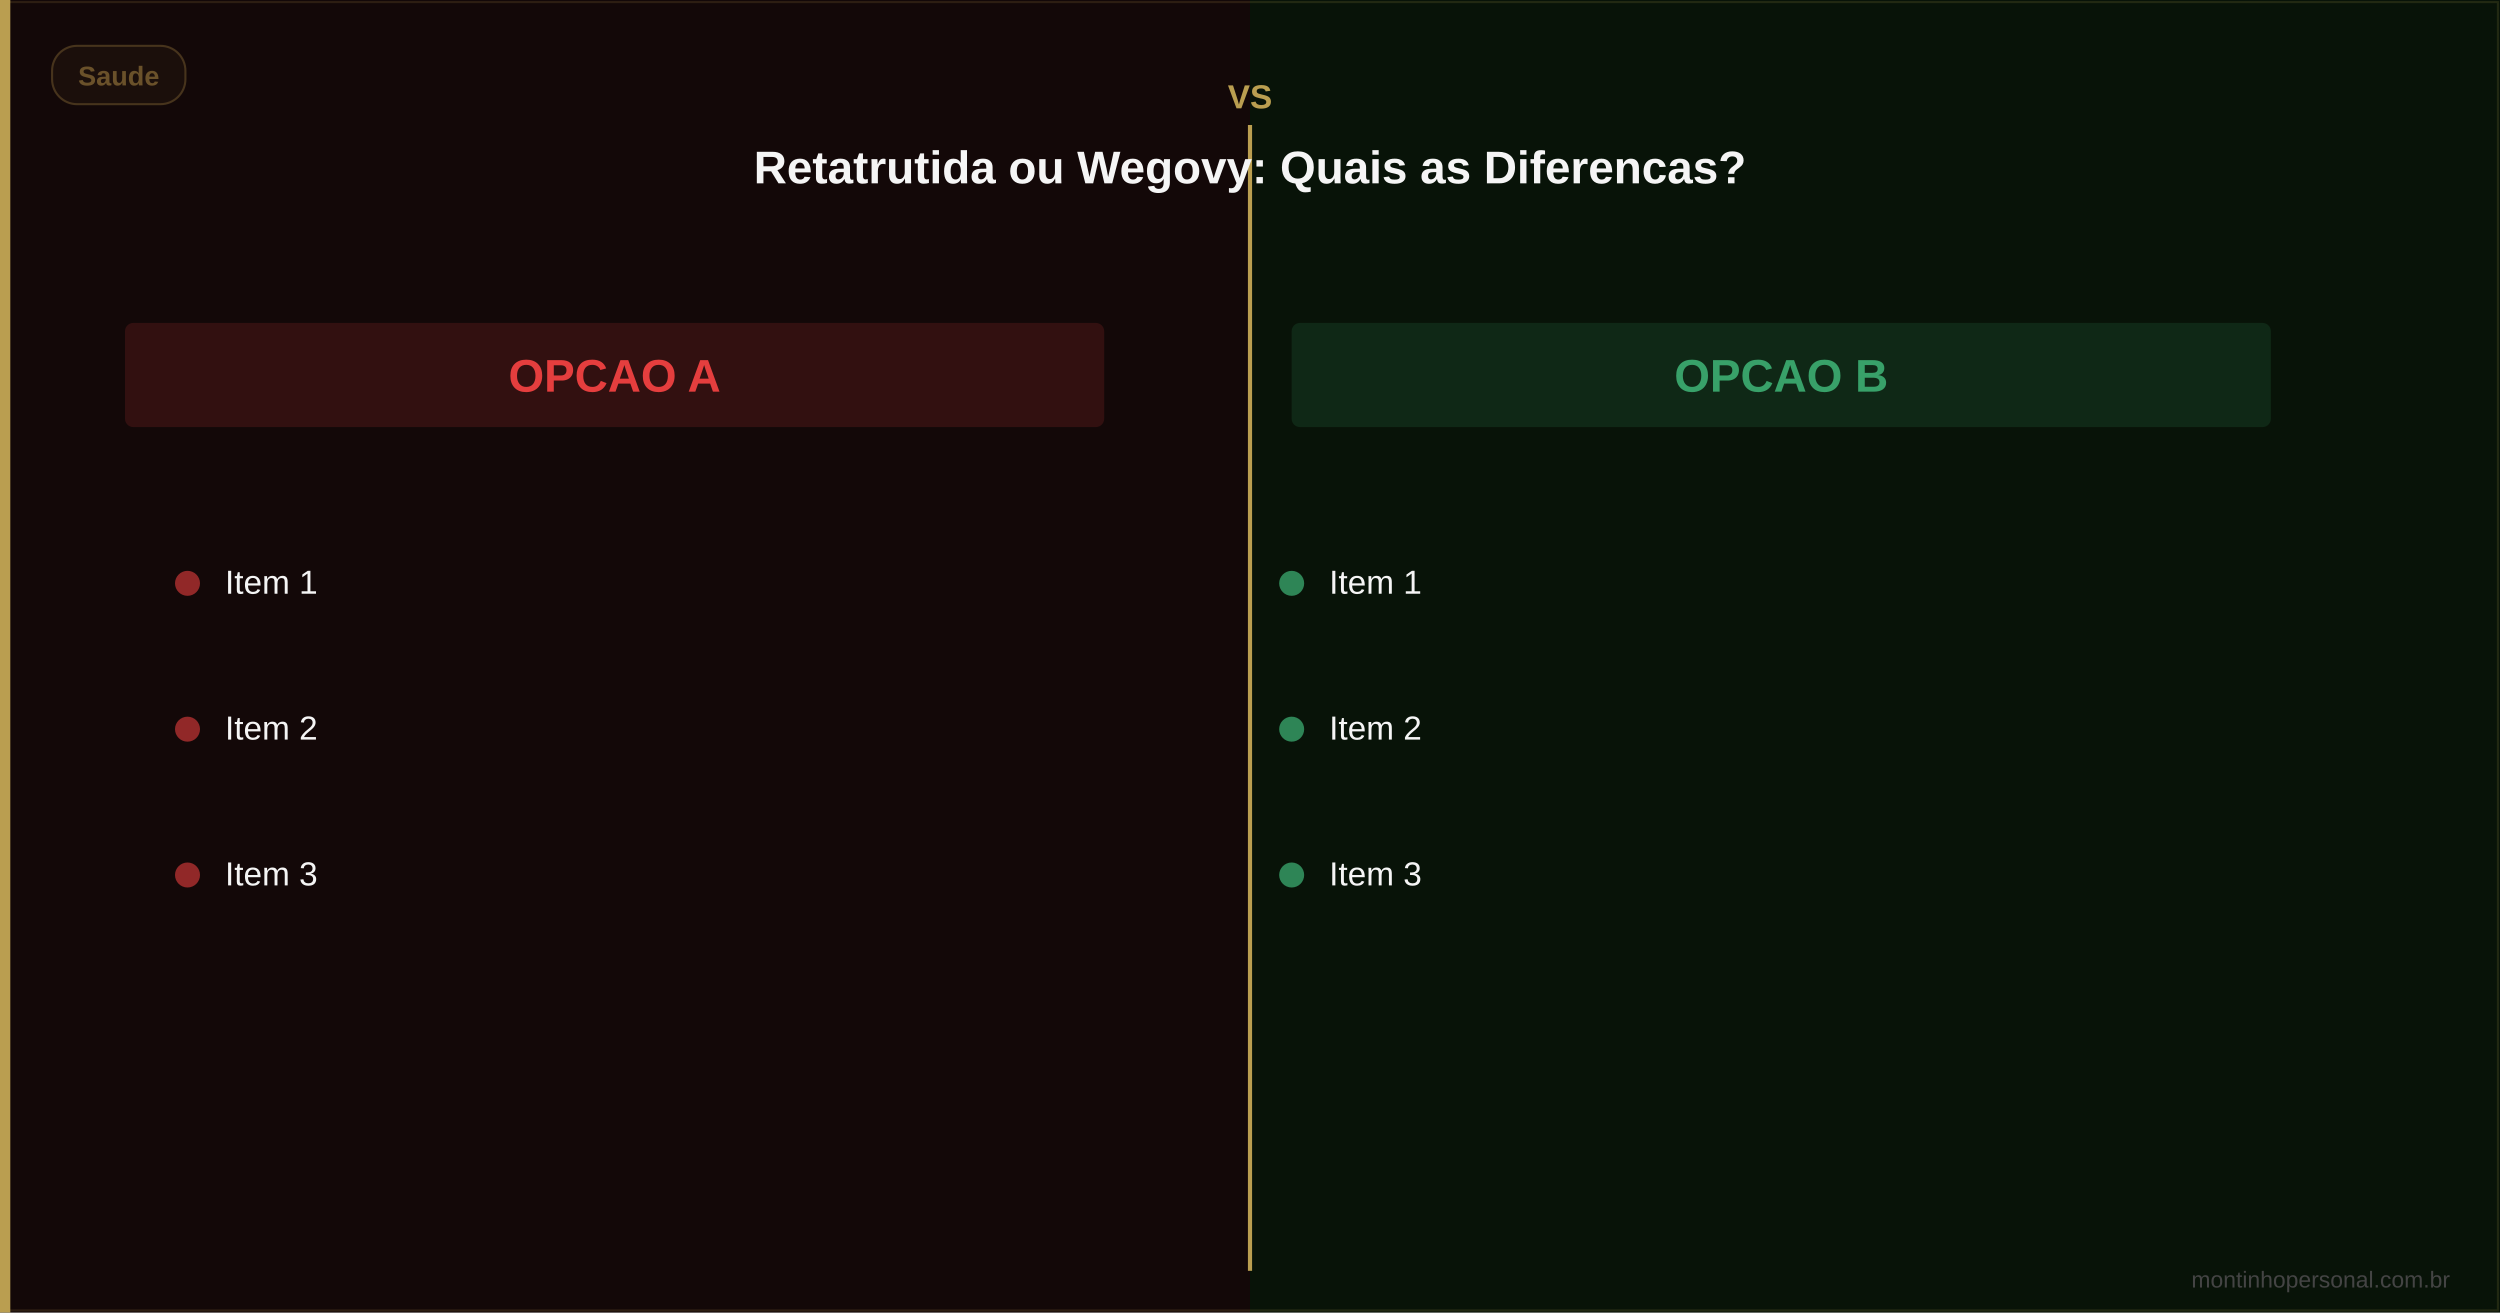
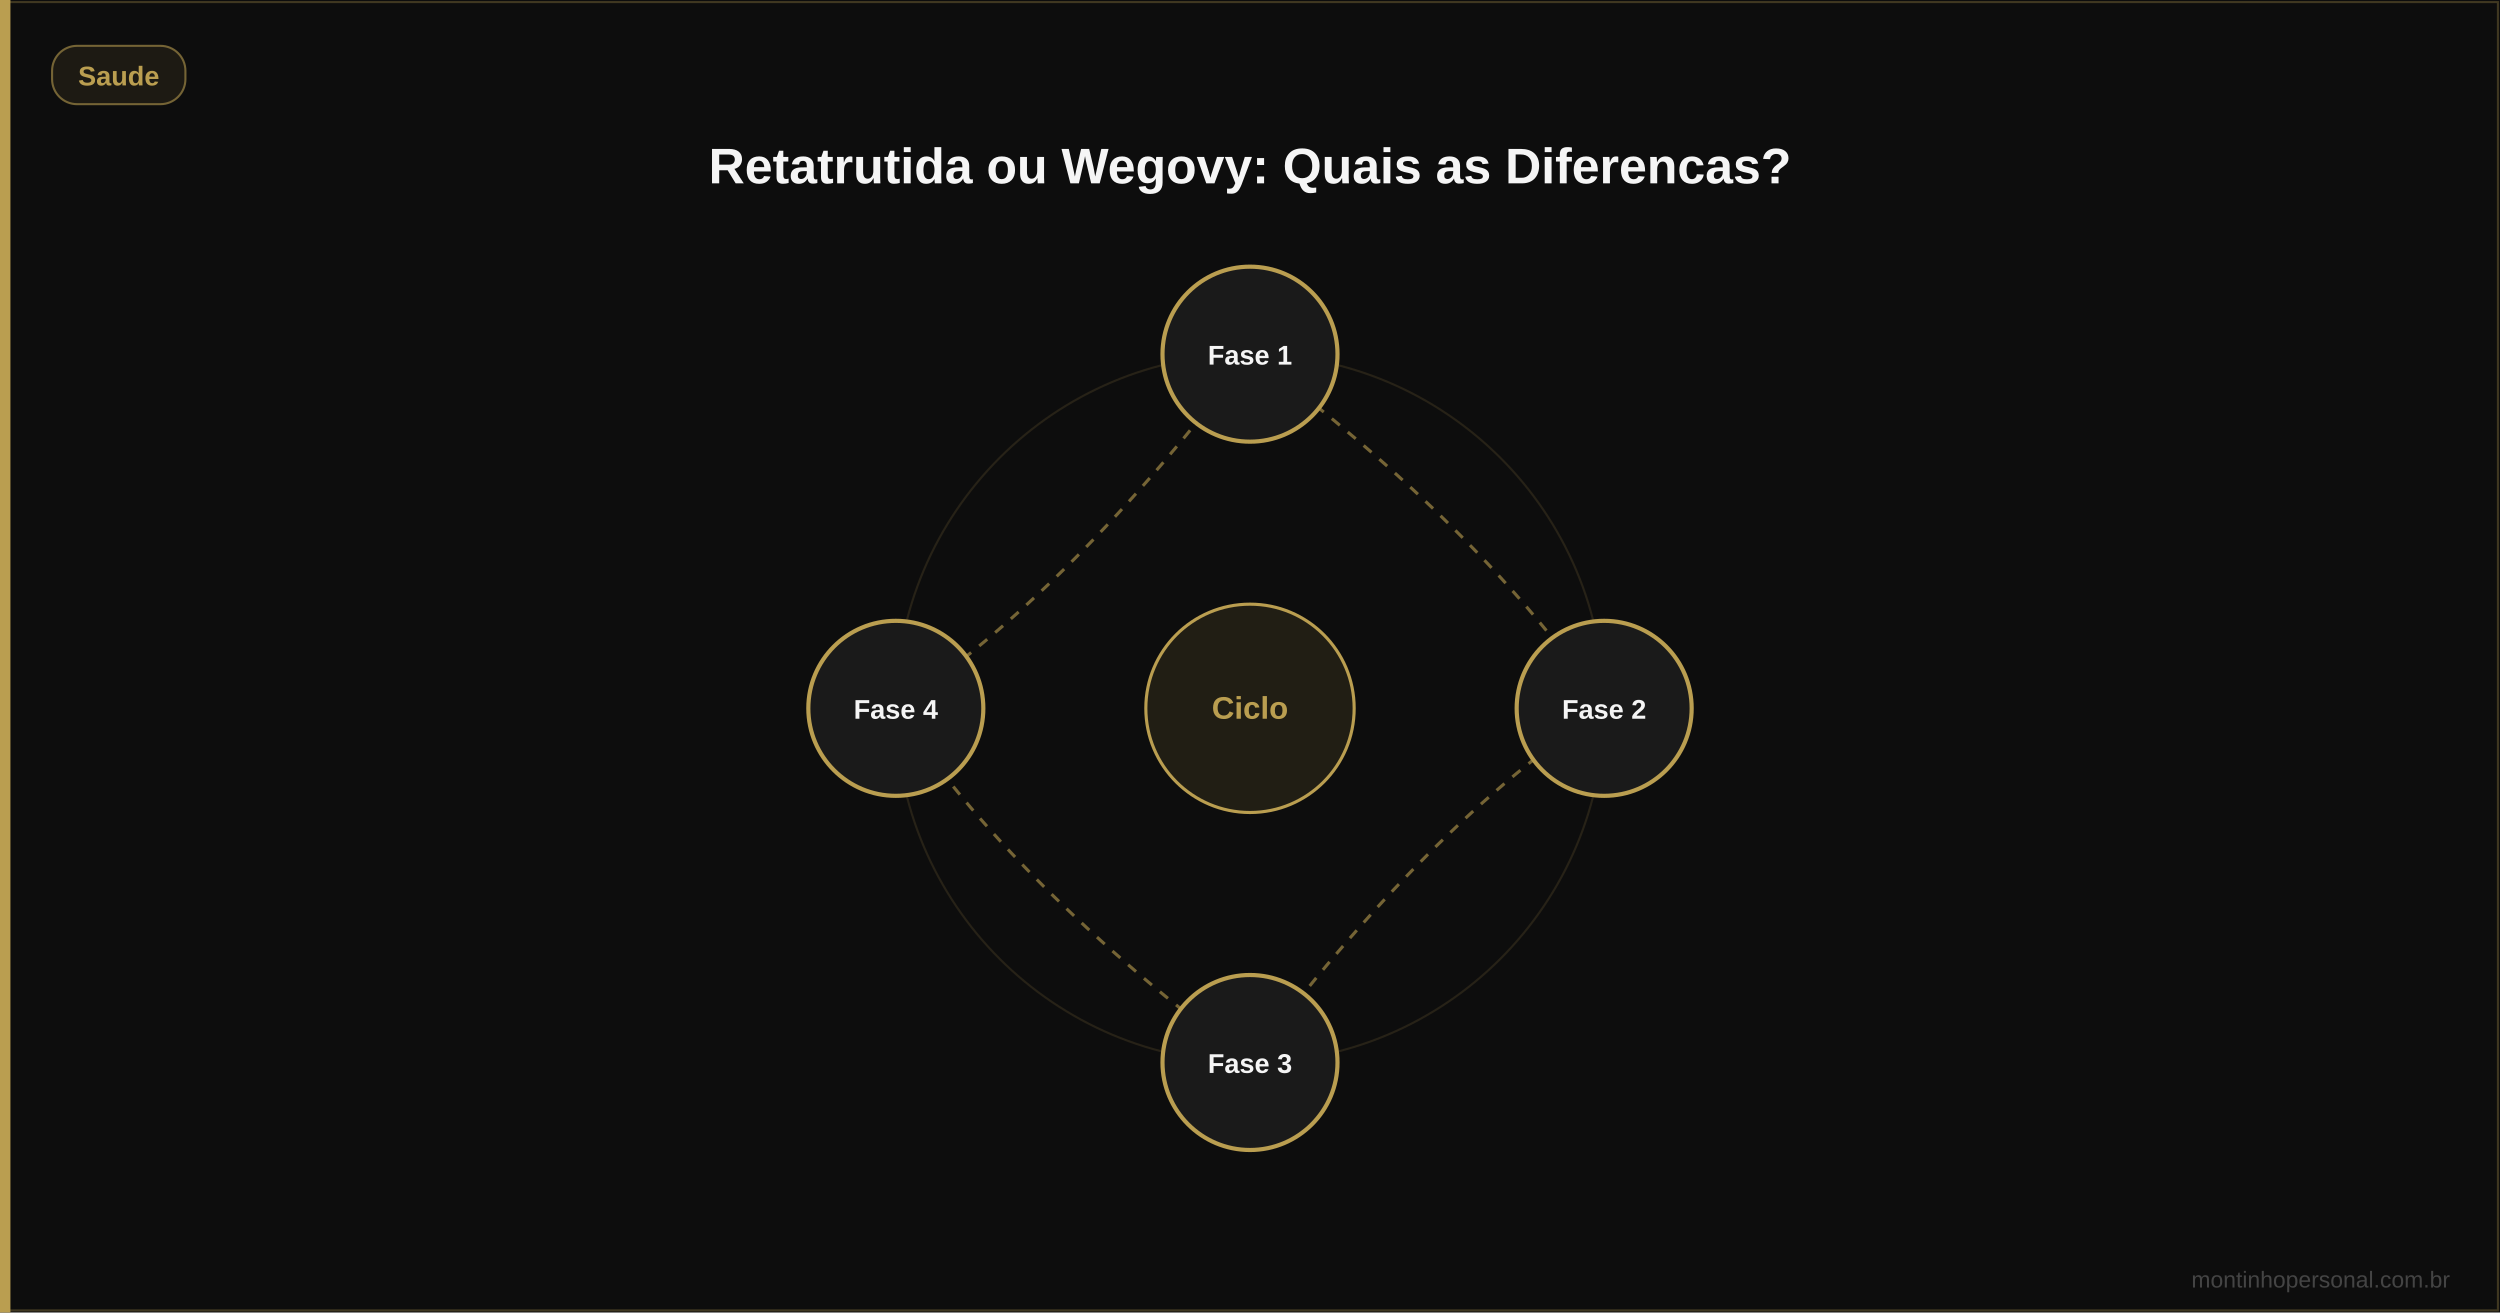
<svg xmlns="http://www.w3.org/2000/svg" viewBox="0 0 1200 630" width="1200" height="630" role="img" aria-label="Retatrutida ou Wegovy: Quais as Diferencas?">
  <rect width="1200" height="630" fill="#0d0d0d" />
  <rect x="0" y="0" width="5" height="630" fill="#BA9E50" />
  <rect x="1" y="1" width="1198" height="628" fill="none" stroke="#BA9E50" stroke-width="1" opacity="0.3" />
  <rect x="25" y="22" width="64" height="28" rx="12" fill="#BA9E50" fill-opacity="0.15" stroke="#BA9E50" stroke-width="1" opacity="0.6" />
  <text x="57" y="41" font-family="Arial,sans-serif" font-size="13" fill="#BA9E50" text-anchor="middle" font-weight="600">Saude</text>
-   <rect x="5" y="0" width="595" height="630" fill="#1a0505" fill-opacity="0.5" />
-   <rect x="600" y="0" width="600" height="630" fill="#051a05" fill-opacity="0.5" />
-   <line x1="600" y1="60" x2="600" y2="610" stroke="#BA9E50" stroke-width="2" />
-   <text x="600" y="52" font-family="Arial,sans-serif" font-size="16" fill="#BA9E50" text-anchor="middle" font-weight="bold">VS</text>
-   <text x="600" y="88" font-family="Arial,sans-serif" font-size="22" fill="#F5F5F5" text-anchor="middle" font-weight="bold">Retatrutida ou Wegovy: Quais as Diferencas?</text>
-   <rect x="60" y="155" width="470" height="50" rx="4" fill="#E53E3E" fill-opacity="0.15" />
-   <text x="295" y="188" font-family="Arial,sans-serif" font-size="22" fill="#E53E3E" text-anchor="middle" font-weight="bold">OPCAO A</text>
-   <rect x="620" y="155" width="470" height="50" rx="4" fill="#38A169" fill-opacity="0.15" />
-   <text x="855" y="188" font-family="Arial,sans-serif" font-size="22" fill="#38A169" text-anchor="middle" font-weight="bold">OPCAO B</text>
-   <circle cx="90" cy="280" r="6" fill="#E53E3E" fill-opacity="0.6" />
-   <text x="108" y="285" font-family="Arial,sans-serif" font-size="16" fill="#F5F5F5">Item 1</text>
-   <circle cx="90" cy="350" r="6" fill="#E53E3E" fill-opacity="0.6" />
-   <text x="108" y="355" font-family="Arial,sans-serif" font-size="16" fill="#F5F5F5">Item 2</text>
-   <circle cx="90" cy="420" r="6" fill="#E53E3E" fill-opacity="0.6" />
-   <text x="108" y="425" font-family="Arial,sans-serif" font-size="16" fill="#F5F5F5">Item 3</text>
-   <circle cx="620" cy="280" r="6" fill="#38A169" fill-opacity="0.8" />
-   <text x="638" y="285" font-family="Arial,sans-serif" font-size="16" fill="#F5F5F5">Item 1</text>
-   <circle cx="620" cy="350" r="6" fill="#38A169" fill-opacity="0.8" />
-   <text x="638" y="355" font-family="Arial,sans-serif" font-size="16" fill="#F5F5F5">Item 2</text>
-   <circle cx="620" cy="420" r="6" fill="#38A169" fill-opacity="0.8" />
-   <text x="638" y="425" font-family="Arial,sans-serif" font-size="16" fill="#F5F5F5">Item 3</text>
+   <text x="600" y="88" font-family="Arial,sans-serif" font-size="24" fill="#F5F5F5" text-anchor="middle" font-weight="bold">Retatrutida ou Wegovy: Quais as Diferencas?</text>
+   <circle cx="600" cy="340" r="170" fill="none" stroke="#BA9E50" stroke-width="1" stroke-opacity="0.15" />
+   <path d="M600 170 Q713 255 770 340" fill="none" stroke="#BA9E50" stroke-width="1.5" stroke-opacity="0.6" stroke-dasharray="5,5" />
+   <path d="M770 340 Q685 396 600 510" fill="none" stroke="#BA9E50" stroke-width="1.5" stroke-opacity="0.6" stroke-dasharray="5,5" />
+   <path d="M600 510 Q486 425 430 340" fill="none" stroke="#BA9E50" stroke-width="1.5" stroke-opacity="0.6" stroke-dasharray="5,5" />
+   <path d="M430 340 Q515 283 600 170" fill="none" stroke="#BA9E50" stroke-width="1.5" stroke-opacity="0.6" stroke-dasharray="5,5" />
+   <circle cx="600" cy="170" r="42" fill="#1a1a1a" stroke="#BA9E50" stroke-width="2" />
+   <text x="600" y="175" font-family="Arial,sans-serif" font-size="13" fill="#F5F5F5" text-anchor="middle" font-weight="600">Fase 1</text>
+   <circle cx="770" cy="340" r="42" fill="#1a1a1a" stroke="#BA9E50" stroke-width="2" />
+   <text x="770" y="345" font-family="Arial,sans-serif" font-size="13" fill="#F5F5F5" text-anchor="middle" font-weight="600">Fase 2</text>
+   <circle cx="600" cy="510" r="42" fill="#1a1a1a" stroke="#BA9E50" stroke-width="2" />
+   <text x="600" y="515" font-family="Arial,sans-serif" font-size="13" fill="#F5F5F5" text-anchor="middle" font-weight="600">Fase 3</text>
+   <circle cx="430" cy="340" r="42" fill="#1a1a1a" stroke="#BA9E50" stroke-width="2" />
+   <text x="430" y="345" font-family="Arial,sans-serif" font-size="13" fill="#F5F5F5" text-anchor="middle" font-weight="600">Fase 4</text>
+   <circle cx="600" cy="340" r="50" fill="#BA9E50" fill-opacity="0.12" stroke="#BA9E50" stroke-width="1.5" />
+   <text x="600" y="345" font-family="Arial,sans-serif" font-size="15" fill="#BA9E50" text-anchor="middle" font-weight="bold">Ciclo</text>
  <text x="1176" y="618" font-family="Arial,sans-serif" font-size="11" fill="#444" text-anchor="end">montinhopersonal.com.br</text>
</svg>
